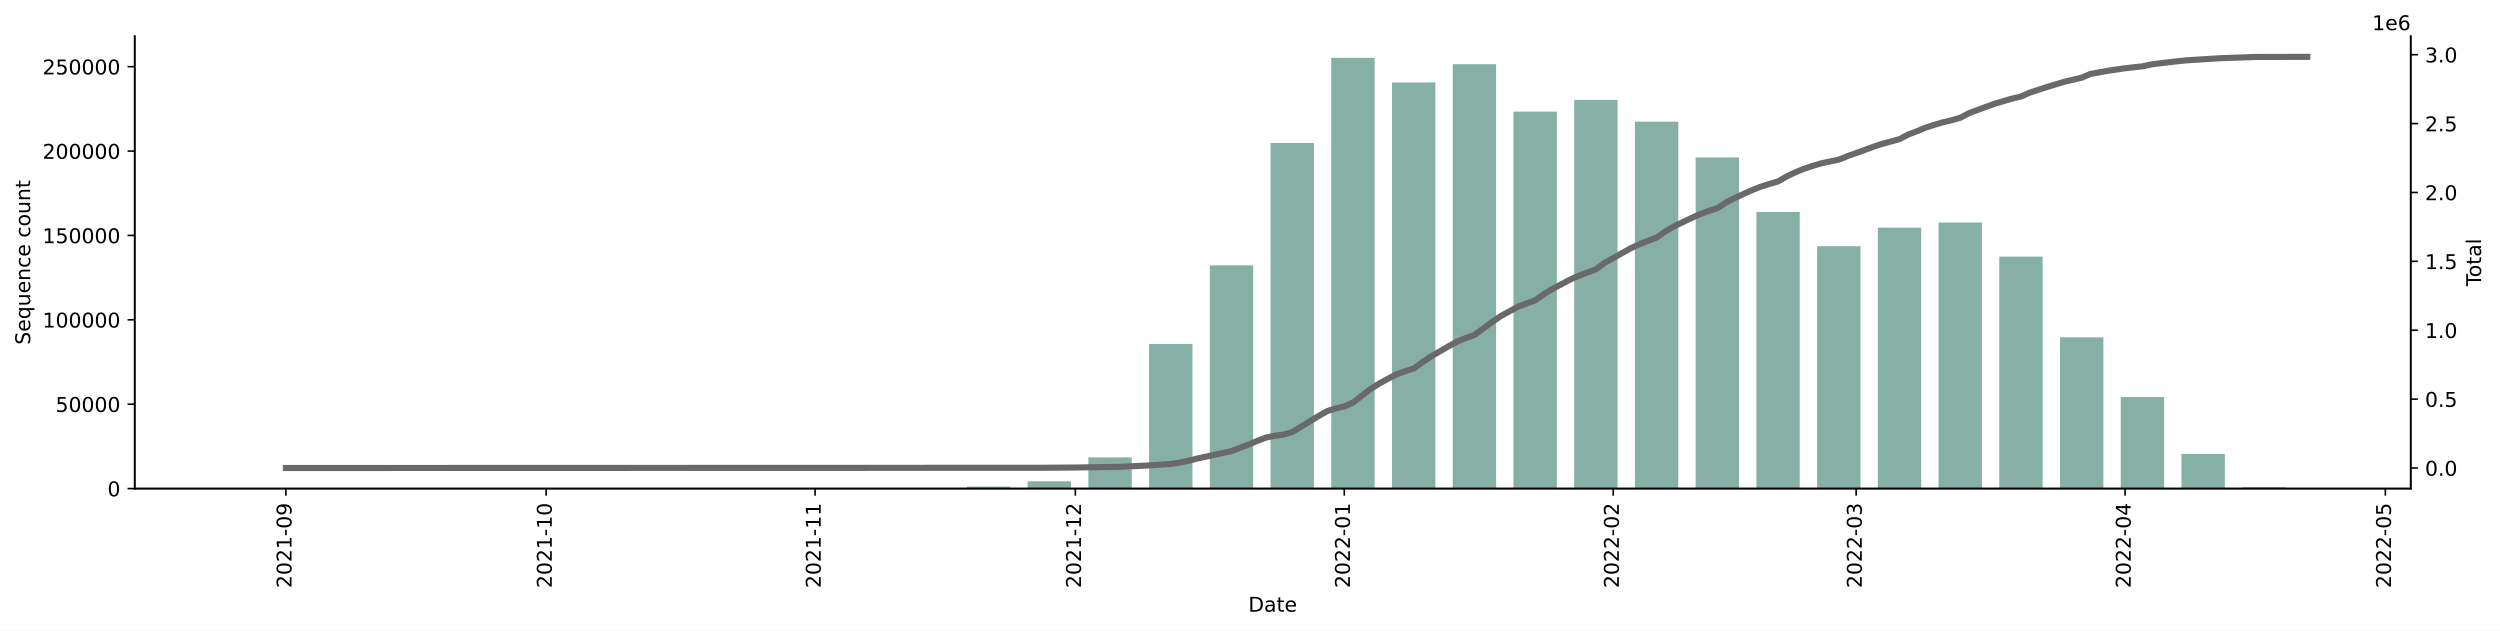
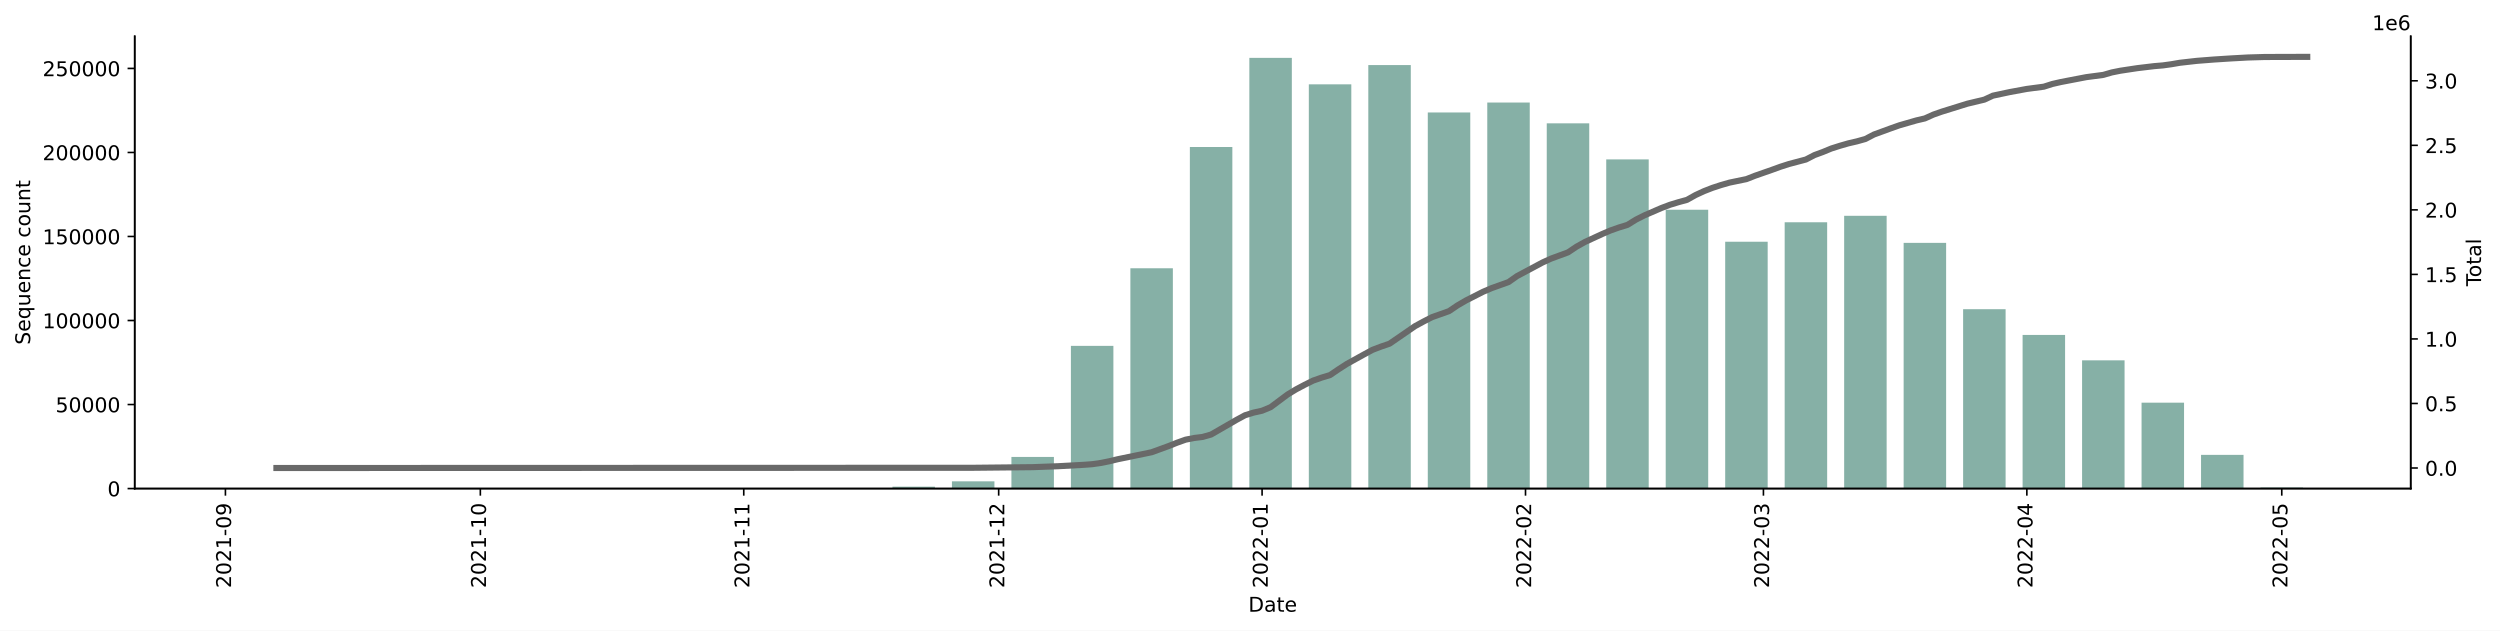
<svg xmlns="http://www.w3.org/2000/svg" xmlns:xlink="http://www.w3.org/1999/xlink" width="1225.834pt" height="309.219pt" viewBox="0 0 1225.834 309.219" version="1.1">
  <defs>
    <style type="text/css">*{stroke-linejoin: round; stroke-linecap: butt}</style>
  </defs>
  <g id="figure_1">
    <g id="patch_1">
      <path d="M 0 309.219  L 1225.834 309.219  L 1225.834 0  L 0 0  z " style="fill: #ffffff" />
    </g>
    <g id="axes_1">
      <g id="patch_2">
        <path d="M 66.053 239.558  L 1182.053 239.558  L 1182.053 17.798  L 66.053 17.798  z " style="fill: #ffffff" />
      </g>
      <g id="patch_3">
-         <path d="M 116.78 239.558  L 138.05 239.558  L 138.05 239.558  L 116.78 239.558  z " clip-path="url(#p8160b211a1)" style="fill: #86b0a6" />
+         <path d="M 116.78 239.558  L 137.613 239.558  L 137.613 239.556  L 116.78 239.556  z " clip-path="url(#p43a2478b7a)" style="fill: #86b0a6" />
      </g>
      <g id="patch_4">
-         <path d="M 146.557 239.558  L 167.827 239.558  L 167.827 239.556  L 146.557 239.556  z " clip-path="url(#p8160b211a1)" style="fill: #86b0a6" />
+         <path d="M 145.946 239.558  L 166.779 239.558  L 166.779 239.556  L 145.946 239.556  z " clip-path="url(#p43a2478b7a)" style="fill: #86b0a6" />
      </g>
      <g id="patch_5">
-         <path d="M 176.334 239.558  L 197.604 239.558  L 197.604 239.556  L 176.334 239.556  z " clip-path="url(#p8160b211a1)" style="fill: #86b0a6" />
+         <path d="M 175.112 239.558  L 195.944 239.558  L 195.944 239.558  L 175.112 239.558  z " clip-path="url(#p43a2478b7a)" style="fill: #86b0a6" />
      </g>
      <g id="patch_6">
-         <path d="M 206.111 239.558  L 227.381 239.558  L 227.381 239.558  L 206.111 239.558  z " clip-path="url(#p8160b211a1)" style="fill: #86b0a6" />
+         <path d="M 204.277 239.558  L 225.11 239.558  L 225.11 239.534  L 204.277 239.534  z " clip-path="url(#p43a2478b7a)" style="fill: #86b0a6" />
      </g>
      <g id="patch_7">
-         <path d="M 235.888 239.558  L 257.158 239.558  L 257.158 239.534  L 235.888 239.534  z " clip-path="url(#p8160b211a1)" style="fill: #86b0a6" />
+         <path d="M 233.443 239.558  L 254.275 239.558  L 254.275 239.552  L 233.443 239.552  z " clip-path="url(#p43a2478b7a)" style="fill: #86b0a6" />
      </g>
      <g id="patch_8">
-         <path d="M 265.665 239.558  L 286.935 239.558  L 286.935 239.553  L 265.665 239.553  z " clip-path="url(#p8160b211a1)" style="fill: #86b0a6" />
+         <path d="M 262.608 239.558  L 283.441 239.558  L 283.441 239.551  L 262.608 239.551  z " clip-path="url(#p43a2478b7a)" style="fill: #86b0a6" />
      </g>
      <g id="patch_9">
-         <path d="M 295.442 239.558  L 316.712 239.558  L 316.712 239.55  L 295.442 239.55  z " clip-path="url(#p8160b211a1)" style="fill: #86b0a6" />
+         <path d="M 291.774 239.558  L 312.606 239.558  L 312.606 239.553  L 291.774 239.553  z " clip-path="url(#p43a2478b7a)" style="fill: #86b0a6" />
      </g>
      <g id="patch_10">
-         <path d="M 325.22 239.558  L 346.489 239.558  L 346.489 239.553  L 325.22 239.553  z " clip-path="url(#p8160b211a1)" style="fill: #86b0a6" />
+         <path d="M 320.939 239.558  L 341.772 239.558  L 341.772 239.549  L 320.939 239.549  z " clip-path="url(#p43a2478b7a)" style="fill: #86b0a6" />
      </g>
      <g id="patch_11">
-         <path d="M 354.997 239.558  L 376.266 239.558  L 376.266 239.548  L 354.997 239.548  z " clip-path="url(#p8160b211a1)" style="fill: #86b0a6" />
+         <path d="M 350.105 239.558  L 370.938 239.558  L 370.938 239.55  L 350.105 239.55  z " clip-path="url(#p43a2478b7a)" style="fill: #86b0a6" />
      </g>
      <g id="patch_12">
-         <path d="M 384.774 239.558  L 406.043 239.558  L 406.043 239.55  L 384.774 239.55  z " clip-path="url(#p8160b211a1)" style="fill: #86b0a6" />
+         <path d="M 379.271 239.558  L 400.103 239.558  L 400.103 239.53  L 379.271 239.53  z " clip-path="url(#p43a2478b7a)" style="fill: #86b0a6" />
      </g>
      <g id="patch_13">
-         <path d="M 414.551 239.558  L 435.82 239.558  L 435.82 239.529  L 414.551 239.529  z " clip-path="url(#p8160b211a1)" style="fill: #86b0a6" />
+         <path d="M 408.436 239.558  L 429.269 239.558  L 429.269 239.336  L 408.436 239.336  z " clip-path="url(#p43a2478b7a)" style="fill: #86b0a6" />
      </g>
      <g id="patch_14">
-         <path d="M 444.328 239.558  L 465.597 239.558  L 465.597 239.33  L 444.328 239.33  z " clip-path="url(#p8160b211a1)" style="fill: #86b0a6" />
+         <path d="M 437.602 239.558  L 458.434 239.558  L 458.434 238.626  L 437.602 238.626  z " clip-path="url(#p43a2478b7a)" style="fill: #86b0a6" />
      </g>
      <g id="patch_15">
-         <path d="M 474.105 239.558  L 495.374 239.558  L 495.374 238.613  L 474.105 238.613  z " clip-path="url(#p8160b211a1)" style="fill: #86b0a6" />
+         <path d="M 466.767 239.558  L 487.6 239.558  L 487.6 236.016  L 466.767 236.016  z " clip-path="url(#p43a2478b7a)" style="fill: #86b0a6" />
      </g>
      <g id="patch_16">
-         <path d="M 503.882 239.558  L 525.151 239.558  L 525.151 235.971  L 503.882 235.971  z " clip-path="url(#p8160b211a1)" style="fill: #86b0a6" />
+         <path d="M 495.933 239.558  L 516.765 239.558  L 516.765 224.046  L 495.933 224.046  z " clip-path="url(#p43a2478b7a)" style="fill: #86b0a6" />
      </g>
      <g id="patch_17">
-         <path d="M 533.659 239.558  L 554.928 239.558  L 554.928 224.269  L 533.659 224.269  z " clip-path="url(#p8160b211a1)" style="fill: #86b0a6" />
+         <path d="M 525.098 239.558  L 545.931 239.558  L 545.931 169.579  L 525.098 169.579  z " clip-path="url(#p43a2478b7a)" style="fill: #86b0a6" />
      </g>
      <g id="patch_18">
-         <path d="M 563.436 239.558  L 584.705 239.558  L 584.705 168.637  L 563.436 168.637  z " clip-path="url(#p8160b211a1)" style="fill: #86b0a6" />
+         <path d="M 554.264 239.558  L 575.097 239.558  L 575.097 131.545  L 554.264 131.545  z " clip-path="url(#p43a2478b7a)" style="fill: #86b0a6" />
      </g>
      <g id="patch_19">
-         <path d="M 593.213 239.558  L 614.482 239.558  L 614.482 130.113  L 593.213 130.113  z " clip-path="url(#p8160b211a1)" style="fill: #86b0a6" />
+         <path d="M 583.43 239.558  L 604.262 239.558  L 604.262 72.084  L 583.43 72.084  z " clip-path="url(#p43a2478b7a)" style="fill: #86b0a6" />
      </g>
      <g id="patch_20">
-         <path d="M 622.99 239.558  L 644.259 239.558  L 644.259 70.117  L 622.99 70.117  z " clip-path="url(#p8160b211a1)" style="fill: #86b0a6" />
+         <path d="M 612.595 239.558  L 633.428 239.558  L 633.428 28.358  L 612.595 28.358  z " clip-path="url(#p43a2478b7a)" style="fill: #86b0a6" />
      </g>
      <g id="patch_21">
-         <path d="M 652.767 239.558  L 674.036 239.558  L 674.036 28.358  L 652.767 28.358  z " clip-path="url(#p8160b211a1)" style="fill: #86b0a6" />
+         <path d="M 641.761 239.558  L 662.593 239.558  L 662.593 41.366  L 641.761 41.366  z " clip-path="url(#p43a2478b7a)" style="fill: #86b0a6" />
      </g>
      <g id="patch_22">
-         <path d="M 682.544 239.558  L 703.813 239.558  L 703.813 40.422  L 682.544 40.422  z " clip-path="url(#p8160b211a1)" style="fill: #86b0a6" />
+         <path d="M 670.926 239.558  L 691.759 239.558  L 691.759 31.898  L 670.926 31.898  z " clip-path="url(#p43a2478b7a)" style="fill: #86b0a6" />
      </g>
      <g id="patch_23">
-         <path d="M 712.321 239.558  L 733.59 239.558  L 733.59 31.48  L 712.321 31.48  z " clip-path="url(#p8160b211a1)" style="fill: #86b0a6" />
+         <path d="M 700.092 239.558  L 720.925 239.558  L 720.925 55.15  L 700.092 55.15  z " clip-path="url(#p43a2478b7a)" style="fill: #86b0a6" />
      </g>
      <g id="patch_24">
-         <path d="M 742.098 239.558  L 763.367 239.558  L 763.367 54.723  L 742.098 54.723  z " clip-path="url(#p8160b211a1)" style="fill: #86b0a6" />
+         <path d="M 729.258 239.558  L 750.09 239.558  L 750.09 50.268  L 729.258 50.268  z " clip-path="url(#p43a2478b7a)" style="fill: #86b0a6" />
      </g>
      <g id="patch_25">
-         <path d="M 771.875 239.558  L 793.144 239.558  L 793.144 48.968  L 771.875 48.968  z " clip-path="url(#p8160b211a1)" style="fill: #86b0a6" />
+         <path d="M 758.423 239.558  L 779.256 239.558  L 779.256 60.49  L 758.423 60.49  z " clip-path="url(#p43a2478b7a)" style="fill: #86b0a6" />
      </g>
      <g id="patch_26">
-         <path d="M 801.652 239.558  L 822.921 239.558  L 822.921 59.654  L 801.652 59.654  z " clip-path="url(#p8160b211a1)" style="fill: #86b0a6" />
+         <path d="M 787.589 239.558  L 808.421 239.558  L 808.421 78.166  L 787.589 78.166  z " clip-path="url(#p43a2478b7a)" style="fill: #86b0a6" />
      </g>
      <g id="patch_27">
-         <path d="M 831.429 239.558  L 852.698 239.558  L 852.698 77.19  L 831.429 77.19  z " clip-path="url(#p8160b211a1)" style="fill: #86b0a6" />
+         <path d="M 816.754 239.558  L 837.587 239.558  L 837.587 102.855  L 816.754 102.855  z " clip-path="url(#p43a2478b7a)" style="fill: #86b0a6" />
      </g>
      <g id="patch_28">
-         <path d="M 861.206 239.558  L 882.475 239.558  L 882.475 103.904  L 861.206 103.904  z " clip-path="url(#p8160b211a1)" style="fill: #86b0a6" />
+         <path d="M 845.92 239.558  L 866.752 239.558  L 866.752 118.524  L 845.92 118.524  z " clip-path="url(#p43a2478b7a)" style="fill: #86b0a6" />
      </g>
      <g id="patch_29">
-         <path d="M 890.983 239.558  L 912.252 239.558  L 912.252 120.726  L 890.983 120.726  z " clip-path="url(#p8160b211a1)" style="fill: #86b0a6" />
+         <path d="M 875.085 239.558  L 895.918 239.558  L 895.918 108.996  L 875.085 108.996  z " clip-path="url(#p43a2478b7a)" style="fill: #86b0a6" />
      </g>
      <g id="patch_30">
-         <path d="M 920.76 239.558  L 942.029 239.558  L 942.029 111.617  L 920.76 111.617  z " clip-path="url(#p8160b211a1)" style="fill: #86b0a6" />
+         <path d="M 904.251 239.558  L 925.084 239.558  L 925.084 105.799  L 904.251 105.799  z " clip-path="url(#p43a2478b7a)" style="fill: #86b0a6" />
      </g>
      <g id="patch_31">
-         <path d="M 950.537 239.558  L 971.806 239.558  L 971.806 109.114  L 950.537 109.114  z " clip-path="url(#p8160b211a1)" style="fill: #86b0a6" />
+         <path d="M 933.417 239.558  L 954.249 239.558  L 954.249 119.074  L 933.417 119.074  z " clip-path="url(#p43a2478b7a)" style="fill: #86b0a6" />
      </g>
      <g id="patch_32">
-         <path d="M 980.314 239.558  L 1001.583 239.558  L 1001.583 125.813  L 980.314 125.813  z " clip-path="url(#p8160b211a1)" style="fill: #86b0a6" />
+         <path d="M 962.582 239.558  L 983.415 239.558  L 983.415 151.623  L 962.582 151.623  z " clip-path="url(#p43a2478b7a)" style="fill: #86b0a6" />
      </g>
      <g id="patch_33">
-         <path d="M 1010.091 239.558  L 1031.36 239.558  L 1031.36 165.393  L 1010.091 165.393  z " clip-path="url(#p8160b211a1)" style="fill: #86b0a6" />
+         <path d="M 991.748 239.558  L 1012.58 239.558  L 1012.58 164.227  L 991.748 164.227  z " clip-path="url(#p43a2478b7a)" style="fill: #86b0a6" />
      </g>
      <g id="patch_34">
-         <path d="M 1039.868 239.558  L 1061.137 239.558  L 1061.137 194.703  L 1039.868 194.703  z " clip-path="url(#p8160b211a1)" style="fill: #86b0a6" />
+         <path d="M 1020.913 239.558  L 1041.746 239.558  L 1041.746 176.675  L 1020.913 176.675  z " clip-path="url(#p43a2478b7a)" style="fill: #86b0a6" />
      </g>
      <g id="patch_35">
-         <path d="M 1069.645 239.558  L 1090.914 239.558  L 1090.914 222.57  L 1069.645 222.57  z " clip-path="url(#p8160b211a1)" style="fill: #86b0a6" />
+         <path d="M 1050.079 239.558  L 1070.911 239.558  L 1070.911 197.455  L 1050.079 197.455  z " clip-path="url(#p43a2478b7a)" style="fill: #86b0a6" />
      </g>
      <g id="patch_36">
-         <path d="M 1099.422 239.558  L 1120.691 239.558  L 1120.691 238.914  L 1099.422 238.914  z " clip-path="url(#p8160b211a1)" style="fill: #86b0a6" />
+         <path d="M 1079.244 239.558  L 1100.077 239.558  L 1100.077 223.028  L 1079.244 223.028  z " clip-path="url(#p43a2478b7a)" style="fill: #86b0a6" />
+       </g>
+       <g id="patch_37">
+         <path d="M 1108.41 239.558  L 1129.243 239.558  L 1129.243 239.041  L 1108.41 239.041  z " clip-path="url(#p43a2478b7a)" style="fill: #86b0a6" />
      </g>
      <g id="matplotlib.axis_1">
        <g id="xtick_1">
          <g id="line2d_1">
            <defs>
-               <path id="mbcf423fd36" d="M 0 0  L 0 3.5  " style="stroke: #000000; stroke-width: 0.8" />
+               <path id="mc43168a0c1" d="M 0 0  L 0 3.5  " style="stroke: #000000; stroke-width: 0.8" />
            </defs>
            <g>
-               <use xlink:href="#mbcf423fd36" x="140.177" y="239.558" style="stroke: #000000; stroke-width: 0.8" />
+               <use xlink:href="#mc43168a0c1" x="110.531" y="239.558" style="stroke: #000000; stroke-width: 0.8" />
            </g>
          </g>
          <g id="text_1">
-             <g transform="translate(142.936 288.3413)rotate(-90)scale(0.1 -0.1)">
+             <g transform="translate(113.29 288.3413)rotate(-90)scale(0.1 -0.1)">
              <defs>
                <path id="DejaVuSans-32" d="M 1228 531  L 3431 531  L 3431 0  L 469 0  L 469 531  Q 828 903 1448 1529  Q 2069 2156 2228 2338  Q 2531 2678 2651 2914  Q 2772 3150 2772 3378  Q 2772 3750 2511 3984  Q 2250 4219 1831 4219  Q 1534 4219 1204 4116  Q 875 4013 500 3803  L 500 4441  Q 881 4594 1212 4672  Q 1544 4750 1819 4750  Q 2544 4750 2975 4387  Q 3406 4025 3406 3419  Q 3406 3131 3298 2873  Q 3191 2616 2906 2266  Q 2828 2175 2409 1742  Q 1991 1309 1228 531  z " transform="scale(0.015625)" />
                <path id="DejaVuSans-30" d="M 2034 4250  Q 1547 4250 1301 3770  Q 1056 3291 1056 2328  Q 1056 1369 1301 889  Q 1547 409 2034 409  Q 2525 409 2770 889  Q 3016 1369 3016 2328  Q 3016 3291 2770 3770  Q 2525 4250 2034 4250  z M 2034 4750  Q 2819 4750 3233 4129  Q 3647 3509 3647 2328  Q 3647 1150 3233 529  Q 2819 -91 2034 -91  Q 1250 -91 836 529  Q 422 1150 422 2328  Q 422 3509 836 4129  Q 1250 4750 2034 4750  z " transform="scale(0.015625)" />
                <path id="DejaVuSans-31" d="M 794 531  L 1825 531  L 1825 4091  L 703 3866  L 703 4441  L 1819 4666  L 2450 4666  L 2450 531  L 3481 531  L 3481 0  L 794 0  L 794 531  z " transform="scale(0.015625)" />
                <path id="DejaVuSans-2d" d="M 313 2009  L 1997 2009  L 1997 1497  L 313 1497  L 313 2009  z " transform="scale(0.015625)" />
                <path id="DejaVuSans-39" d="M 703 97  L 703 672  Q 941 559 1184 500  Q 1428 441 1663 441  Q 2288 441 2617 861  Q 2947 1281 2994 2138  Q 2813 1869 2534 1725  Q 2256 1581 1919 1581  Q 1219 1581 811 2004  Q 403 2428 403 3163  Q 403 3881 828 4315  Q 1253 4750 1959 4750  Q 2769 4750 3195 4129  Q 3622 3509 3622 2328  Q 3622 1225 3098 567  Q 2575 -91 1691 -91  Q 1453 -91 1209 -44  Q 966 3 703 97  z M 1959 2075  Q 2384 2075 2632 2365  Q 2881 2656 2881 3163  Q 2881 3666 2632 3958  Q 2384 4250 1959 4250  Q 1534 4250 1286 3958  Q 1038 3666 1038 3163  Q 1038 2656 1286 2365  Q 1534 2075 1959 2075  z " transform="scale(0.015625)" />
              </defs>
              <use xlink:href="#DejaVuSans-32" />
              <use xlink:href="#DejaVuSans-30" x="63.623" />
              <use xlink:href="#DejaVuSans-32" x="127.246" />
              <use xlink:href="#DejaVuSans-31" x="190.869" />
              <use xlink:href="#DejaVuSans-2d" x="254.492" />
              <use xlink:href="#DejaVuSans-30" x="290.576" />
              <use xlink:href="#DejaVuSans-39" x="354.199" />
            </g>
          </g>
        </g>
        <g id="xtick_2">
          <g id="line2d_2">
            <g>
-               <use xlink:href="#mbcf423fd36" x="267.792" y="239.558" style="stroke: #000000; stroke-width: 0.8" />
+               <use xlink:href="#mc43168a0c1" x="235.526" y="239.558" style="stroke: #000000; stroke-width: 0.8" />
            </g>
          </g>
          <g id="text_2">
-             <g transform="translate(270.5518 288.3413)rotate(-90)scale(0.1 -0.1)">
+             <g transform="translate(238.2853 288.3413)rotate(-90)scale(0.1 -0.1)">
              <use xlink:href="#DejaVuSans-32" />
              <use xlink:href="#DejaVuSans-30" x="63.623" />
              <use xlink:href="#DejaVuSans-32" x="127.246" />
              <use xlink:href="#DejaVuSans-31" x="190.869" />
              <use xlink:href="#DejaVuSans-2d" x="254.492" />
              <use xlink:href="#DejaVuSans-31" x="290.576" />
              <use xlink:href="#DejaVuSans-30" x="354.199" />
            </g>
          </g>
        </g>
        <g id="xtick_3">
          <g id="line2d_3">
            <g>
-               <use xlink:href="#mbcf423fd36" x="399.662" y="239.558" style="stroke: #000000; stroke-width: 0.8" />
+               <use xlink:href="#mc43168a0c1" x="364.688" y="239.558" style="stroke: #000000; stroke-width: 0.8" />
            </g>
          </g>
          <g id="text_3">
-             <g transform="translate(402.4214 288.3413)rotate(-90)scale(0.1 -0.1)">
+             <g transform="translate(367.4472 288.3413)rotate(-90)scale(0.1 -0.1)">
              <use xlink:href="#DejaVuSans-32" />
              <use xlink:href="#DejaVuSans-30" x="63.623" />
              <use xlink:href="#DejaVuSans-32" x="127.246" />
              <use xlink:href="#DejaVuSans-31" x="190.869" />
              <use xlink:href="#DejaVuSans-2d" x="254.492" />
              <use xlink:href="#DejaVuSans-31" x="290.576" />
              <use xlink:href="#DejaVuSans-31" x="354.199" />
            </g>
          </g>
        </g>
        <g id="xtick_4">
          <g id="line2d_4">
            <g>
-               <use xlink:href="#mbcf423fd36" x="527.278" y="239.558" style="stroke: #000000; stroke-width: 0.8" />
+               <use xlink:href="#mc43168a0c1" x="489.683" y="239.558" style="stroke: #000000; stroke-width: 0.8" />
            </g>
          </g>
          <g id="text_4">
-             <g transform="translate(530.0372 288.3413)rotate(-90)scale(0.1 -0.1)">
+             <g transform="translate(492.4425 288.3413)rotate(-90)scale(0.1 -0.1)">
              <use xlink:href="#DejaVuSans-32" />
              <use xlink:href="#DejaVuSans-30" x="63.623" />
              <use xlink:href="#DejaVuSans-32" x="127.246" />
              <use xlink:href="#DejaVuSans-31" x="190.869" />
              <use xlink:href="#DejaVuSans-2d" x="254.492" />
              <use xlink:href="#DejaVuSans-31" x="290.576" />
              <use xlink:href="#DejaVuSans-32" x="354.199" />
            </g>
          </g>
        </g>
        <g id="xtick_5">
          <g id="line2d_5">
            <g>
-               <use xlink:href="#mbcf423fd36" x="659.147" y="239.558" style="stroke: #000000; stroke-width: 0.8" />
+               <use xlink:href="#mc43168a0c1" x="618.845" y="239.558" style="stroke: #000000; stroke-width: 0.8" />
            </g>
          </g>
          <g id="text_5">
-             <g transform="translate(661.9068 288.3413)rotate(-90)scale(0.1 -0.1)">
+             <g transform="translate(621.6044 288.3413)rotate(-90)scale(0.1 -0.1)">
              <use xlink:href="#DejaVuSans-32" />
              <use xlink:href="#DejaVuSans-30" x="63.623" />
              <use xlink:href="#DejaVuSans-32" x="127.246" />
              <use xlink:href="#DejaVuSans-32" x="190.869" />
              <use xlink:href="#DejaVuSans-2d" x="254.492" />
              <use xlink:href="#DejaVuSans-30" x="290.576" />
              <use xlink:href="#DejaVuSans-31" x="354.199" />
            </g>
          </g>
        </g>
        <g id="xtick_6">
          <g id="line2d_6">
            <g>
-               <use xlink:href="#mbcf423fd36" x="791.017" y="239.558" style="stroke: #000000; stroke-width: 0.8" />
+               <use xlink:href="#mc43168a0c1" x="748.007" y="239.558" style="stroke: #000000; stroke-width: 0.8" />
            </g>
          </g>
          <g id="text_6">
-             <g transform="translate(793.7765 288.3413)rotate(-90)scale(0.1 -0.1)">
+             <g transform="translate(750.7662 288.3413)rotate(-90)scale(0.1 -0.1)">
              <use xlink:href="#DejaVuSans-32" />
              <use xlink:href="#DejaVuSans-30" x="63.623" />
              <use xlink:href="#DejaVuSans-32" x="127.246" />
              <use xlink:href="#DejaVuSans-32" x="190.869" />
              <use xlink:href="#DejaVuSans-2d" x="254.492" />
              <use xlink:href="#DejaVuSans-30" x="290.576" />
              <use xlink:href="#DejaVuSans-32" x="354.199" />
            </g>
          </g>
        </g>
        <g id="xtick_7">
          <g id="line2d_7">
            <g>
-               <use xlink:href="#mbcf423fd36" x="910.125" y="239.558" style="stroke: #000000; stroke-width: 0.8" />
+               <use xlink:href="#mc43168a0c1" x="864.669" y="239.558" style="stroke: #000000; stroke-width: 0.8" />
            </g>
          </g>
          <g id="text_7">
-             <g transform="translate(912.8845 288.3413)rotate(-90)scale(0.1 -0.1)">
+             <g transform="translate(867.4285 288.3413)rotate(-90)scale(0.1 -0.1)">
              <defs>
                <path id="DejaVuSans-33" d="M 2597 2516  Q 3050 2419 3304 2112  Q 3559 1806 3559 1356  Q 3559 666 3084 287  Q 2609 -91 1734 -91  Q 1441 -91 1130 -33  Q 819 25 488 141  L 488 750  Q 750 597 1062 519  Q 1375 441 1716 441  Q 2309 441 2620 675  Q 2931 909 2931 1356  Q 2931 1769 2642 2001  Q 2353 2234 1838 2234  L 1294 2234  L 1294 2753  L 1863 2753  Q 2328 2753 2575 2939  Q 2822 3125 2822 3475  Q 2822 3834 2567 4026  Q 2313 4219 1838 4219  Q 1578 4219 1281 4162  Q 984 4106 628 3988  L 628 4550  Q 988 4650 1302 4700  Q 1616 4750 1894 4750  Q 2613 4750 3031 4423  Q 3450 4097 3450 3541  Q 3450 3153 3228 2886  Q 3006 2619 2597 2516  z " transform="scale(0.015625)" />
              </defs>
              <use xlink:href="#DejaVuSans-32" />
              <use xlink:href="#DejaVuSans-30" x="63.623" />
              <use xlink:href="#DejaVuSans-32" x="127.246" />
              <use xlink:href="#DejaVuSans-32" x="190.869" />
              <use xlink:href="#DejaVuSans-2d" x="254.492" />
              <use xlink:href="#DejaVuSans-30" x="290.576" />
              <use xlink:href="#DejaVuSans-33" x="354.199" />
            </g>
          </g>
        </g>
        <g id="xtick_8">
          <g id="line2d_8">
            <g>
-               <use xlink:href="#mbcf423fd36" x="1041.995" y="239.558" style="stroke: #000000; stroke-width: 0.8" />
+               <use xlink:href="#mc43168a0c1" x="993.831" y="239.558" style="stroke: #000000; stroke-width: 0.8" />
            </g>
          </g>
          <g id="text_8">
-             <g transform="translate(1044.754 288.3413)rotate(-90)scale(0.1 -0.1)">
+             <g transform="translate(996.5904 288.3413)rotate(-90)scale(0.1 -0.1)">
              <defs>
                <path id="DejaVuSans-34" d="M 2419 4116  L 825 1625  L 2419 1625  L 2419 4116  z M 2253 4666  L 3047 4666  L 3047 1625  L 3713 1625  L 3713 1100  L 3047 1100  L 3047 0  L 2419 0  L 2419 1100  L 313 1100  L 313 1709  L 2253 4666  z " transform="scale(0.015625)" />
              </defs>
              <use xlink:href="#DejaVuSans-32" />
              <use xlink:href="#DejaVuSans-30" x="63.623" />
              <use xlink:href="#DejaVuSans-32" x="127.246" />
              <use xlink:href="#DejaVuSans-32" x="190.869" />
              <use xlink:href="#DejaVuSans-2d" x="254.492" />
              <use xlink:href="#DejaVuSans-30" x="290.576" />
              <use xlink:href="#DejaVuSans-34" x="354.199" />
            </g>
          </g>
        </g>
        <g id="xtick_9">
          <g id="line2d_9">
            <g>
-               <use xlink:href="#mbcf423fd36" x="1169.611" y="239.558" style="stroke: #000000; stroke-width: 0.8" />
+               <use xlink:href="#mc43168a0c1" x="1118.826" y="239.558" style="stroke: #000000; stroke-width: 0.8" />
            </g>
          </g>
          <g id="text_9">
-             <g transform="translate(1172.37 288.3413)rotate(-90)scale(0.1 -0.1)">
+             <g transform="translate(1121.586 288.3413)rotate(-90)scale(0.1 -0.1)">
              <defs>
                <path id="DejaVuSans-35" d="M 691 4666  L 3169 4666  L 3169 4134  L 1269 4134  L 1269 2991  Q 1406 3038 1543 3061  Q 1681 3084 1819 3084  Q 2600 3084 3056 2656  Q 3513 2228 3513 1497  Q 3513 744 3044 326  Q 2575 -91 1722 -91  Q 1428 -91 1123 -41  Q 819 9 494 109  L 494 744  Q 775 591 1075 516  Q 1375 441 1709 441  Q 2250 441 2565 725  Q 2881 1009 2881 1497  Q 2881 1984 2565 2268  Q 2250 2553 1709 2553  Q 1456 2553 1204 2497  Q 953 2441 691 2322  L 691 4666  z " transform="scale(0.015625)" />
              </defs>
              <use xlink:href="#DejaVuSans-32" />
              <use xlink:href="#DejaVuSans-30" x="63.623" />
              <use xlink:href="#DejaVuSans-32" x="127.246" />
              <use xlink:href="#DejaVuSans-32" x="190.869" />
              <use xlink:href="#DejaVuSans-2d" x="254.492" />
              <use xlink:href="#DejaVuSans-30" x="290.576" />
              <use xlink:href="#DejaVuSans-35" x="354.199" />
            </g>
          </g>
        </g>
        <g id="text_10">
          <g transform="translate(612.1023 299.9397)scale(0.1 -0.1)">
            <defs>
              <path id="DejaVuSans-44" d="M 1259 4147  L 1259 519  L 2022 519  Q 2988 519 3436 956  Q 3884 1394 3884 2338  Q 3884 3275 3436 3711  Q 2988 4147 2022 4147  L 1259 4147  z M 628 4666  L 1925 4666  Q 3281 4666 3915 4102  Q 4550 3538 4550 2338  Q 4550 1131 3912 565  Q 3275 0 1925 0  L 628 0  L 628 4666  z " transform="scale(0.015625)" />
              <path id="DejaVuSans-61" d="M 2194 1759  Q 1497 1759 1228 1600  Q 959 1441 959 1056  Q 959 750 1161 570  Q 1363 391 1709 391  Q 2188 391 2477 730  Q 2766 1069 2766 1631  L 2766 1759  L 2194 1759  z M 3341 1997  L 3341 0  L 2766 0  L 2766 531  Q 2569 213 2275 61  Q 1981 -91 1556 -91  Q 1019 -91 701 211  Q 384 513 384 1019  Q 384 1609 779 1909  Q 1175 2209 1959 2209  L 2766 2209  L 2766 2266  Q 2766 2663 2505 2880  Q 2244 3097 1772 3097  Q 1472 3097 1187 3025  Q 903 2953 641 2809  L 641 3341  Q 956 3463 1253 3523  Q 1550 3584 1831 3584  Q 2591 3584 2966 3190  Q 3341 2797 3341 1997  z " transform="scale(0.015625)" />
              <path id="DejaVuSans-74" d="M 1172 4494  L 1172 3500  L 2356 3500  L 2356 3053  L 1172 3053  L 1172 1153  Q 1172 725 1289 603  Q 1406 481 1766 481  L 2356 481  L 2356 0  L 1766 0  Q 1100 0 847 248  Q 594 497 594 1153  L 594 3053  L 172 3053  L 172 3500  L 594 3500  L 594 4494  L 1172 4494  z " transform="scale(0.015625)" />
              <path id="DejaVuSans-65" d="M 3597 1894  L 3597 1613  L 953 1613  Q 991 1019 1311 708  Q 1631 397 2203 397  Q 2534 397 2845 478  Q 3156 559 3463 722  L 3463 178  Q 3153 47 2828 -22  Q 2503 -91 2169 -91  Q 1331 -91 842 396  Q 353 884 353 1716  Q 353 2575 817 3079  Q 1281 3584 2069 3584  Q 2775 3584 3186 3129  Q 3597 2675 3597 1894  z M 3022 2063  Q 3016 2534 2758 2815  Q 2500 3097 2075 3097  Q 1594 3097 1305 2825  Q 1016 2553 972 2059  L 3022 2063  z " transform="scale(0.015625)" />
            </defs>
            <use xlink:href="#DejaVuSans-44" />
            <use xlink:href="#DejaVuSans-61" x="77.002" />
            <use xlink:href="#DejaVuSans-74" x="138.281" />
            <use xlink:href="#DejaVuSans-65" x="177.49" />
          </g>
        </g>
      </g>
      <g id="matplotlib.axis_2">
        <g id="ytick_1">
          <g id="line2d_10">
            <defs>
-               <path id="m279558bc17" d="M 0 0  L -3.5 0  " style="stroke: #000000; stroke-width: 0.8" />
+               <path id="m839e3826e8" d="M 0 0  L -3.5 0  " style="stroke: #000000; stroke-width: 0.8" />
            </defs>
            <g>
-               <use xlink:href="#m279558bc17" x="66.053" y="239.558" style="stroke: #000000; stroke-width: 0.8" />
+               <use xlink:href="#m839e3826e8" x="66.053" y="239.558" style="stroke: #000000; stroke-width: 0.8" />
            </g>
          </g>
          <g id="text_11">
            <g transform="translate(52.69062 243.3577)scale(0.1 -0.1)">
              <use xlink:href="#DejaVuSans-30" />
            </g>
          </g>
        </g>
        <g id="ytick_2">
          <g id="line2d_11">
            <g>
-               <use xlink:href="#m279558bc17" x="66.053" y="198.185" style="stroke: #000000; stroke-width: 0.8" />
+               <use xlink:href="#m839e3826e8" x="66.053" y="198.357" style="stroke: #000000; stroke-width: 0.8" />
            </g>
          </g>
          <g id="text_12">
-             <g transform="translate(27.24063 201.9847)scale(0.1 -0.1)">
+             <g transform="translate(27.24063 202.1564)scale(0.1 -0.1)">
              <use xlink:href="#DejaVuSans-35" />
              <use xlink:href="#DejaVuSans-30" x="63.623" />
              <use xlink:href="#DejaVuSans-30" x="127.246" />
              <use xlink:href="#DejaVuSans-30" x="190.869" />
              <use xlink:href="#DejaVuSans-30" x="254.492" />
            </g>
          </g>
        </g>
        <g id="ytick_3">
          <g id="line2d_12">
            <g>
-               <use xlink:href="#m279558bc17" x="66.053" y="156.812" style="stroke: #000000; stroke-width: 0.8" />
+               <use xlink:href="#m839e3826e8" x="66.053" y="157.156" style="stroke: #000000; stroke-width: 0.8" />
            </g>
          </g>
          <g id="text_13">
-             <g transform="translate(20.87813 160.6117)scale(0.1 -0.1)">
+             <g transform="translate(20.87813 160.9552)scale(0.1 -0.1)">
              <use xlink:href="#DejaVuSans-31" />
              <use xlink:href="#DejaVuSans-30" x="63.623" />
              <use xlink:href="#DejaVuSans-30" x="127.246" />
              <use xlink:href="#DejaVuSans-30" x="190.869" />
              <use xlink:href="#DejaVuSans-30" x="254.492" />
              <use xlink:href="#DejaVuSans-30" x="318.115" />
            </g>
          </g>
        </g>
        <g id="ytick_4">
          <g id="line2d_13">
            <g>
-               <use xlink:href="#m279558bc17" x="66.053" y="115.439" style="stroke: #000000; stroke-width: 0.8" />
+               <use xlink:href="#m839e3826e8" x="66.053" y="115.955" style="stroke: #000000; stroke-width: 0.8" />
            </g>
          </g>
          <g id="text_14">
-             <g transform="translate(20.87813 119.2387)scale(0.1 -0.1)">
+             <g transform="translate(20.87813 119.754)scale(0.1 -0.1)">
              <use xlink:href="#DejaVuSans-31" />
              <use xlink:href="#DejaVuSans-35" x="63.623" />
              <use xlink:href="#DejaVuSans-30" x="127.246" />
              <use xlink:href="#DejaVuSans-30" x="190.869" />
              <use xlink:href="#DejaVuSans-30" x="254.492" />
              <use xlink:href="#DejaVuSans-30" x="318.115" />
            </g>
          </g>
        </g>
        <g id="ytick_5">
          <g id="line2d_14">
            <g>
-               <use xlink:href="#m279558bc17" x="66.053" y="74.066" style="stroke: #000000; stroke-width: 0.8" />
+               <use xlink:href="#m839e3826e8" x="66.053" y="74.754" style="stroke: #000000; stroke-width: 0.8" />
            </g>
          </g>
          <g id="text_15">
-             <g transform="translate(20.87813 77.86571)scale(0.1 -0.1)">
+             <g transform="translate(20.87813 78.55272)scale(0.1 -0.1)">
              <use xlink:href="#DejaVuSans-32" />
              <use xlink:href="#DejaVuSans-30" x="63.623" />
              <use xlink:href="#DejaVuSans-30" x="127.246" />
              <use xlink:href="#DejaVuSans-30" x="190.869" />
              <use xlink:href="#DejaVuSans-30" x="254.492" />
              <use xlink:href="#DejaVuSans-30" x="318.115" />
            </g>
          </g>
        </g>
        <g id="ytick_6">
          <g id="line2d_15">
            <g>
-               <use xlink:href="#m279558bc17" x="66.053" y="32.693" style="stroke: #000000; stroke-width: 0.8" />
+               <use xlink:href="#m839e3826e8" x="66.053" y="33.552" style="stroke: #000000; stroke-width: 0.8" />
            </g>
          </g>
          <g id="text_16">
-             <g transform="translate(20.87813 36.49272)scale(0.1 -0.1)">
+             <g transform="translate(20.87813 37.35148)scale(0.1 -0.1)">
              <use xlink:href="#DejaVuSans-32" />
              <use xlink:href="#DejaVuSans-35" x="63.623" />
              <use xlink:href="#DejaVuSans-30" x="127.246" />
              <use xlink:href="#DejaVuSans-30" x="190.869" />
              <use xlink:href="#DejaVuSans-30" x="254.492" />
              <use xlink:href="#DejaVuSans-30" x="318.115" />
            </g>
          </g>
        </g>
        <g id="text_17">
          <g transform="translate(14.79844 169.0386)rotate(-90)scale(0.1 -0.1)">
            <defs>
              <path id="DejaVuSans-53" d="M 3425 4513  L 3425 3897  Q 3066 4069 2747 4153  Q 2428 4238 2131 4238  Q 1616 4238 1336 4038  Q 1056 3838 1056 3469  Q 1056 3159 1242 3001  Q 1428 2844 1947 2747  L 2328 2669  Q 3034 2534 3370 2195  Q 3706 1856 3706 1288  Q 3706 609 3251 259  Q 2797 -91 1919 -91  Q 1588 -91 1214 -16  Q 841 59 441 206  L 441 856  Q 825 641 1194 531  Q 1563 422 1919 422  Q 2459 422 2753 634  Q 3047 847 3047 1241  Q 3047 1584 2836 1778  Q 2625 1972 2144 2069  L 1759 2144  Q 1053 2284 737 2584  Q 422 2884 422 3419  Q 422 4038 858 4394  Q 1294 4750 2059 4750  Q 2388 4750 2728 4690  Q 3069 4631 3425 4513  z " transform="scale(0.015625)" />
              <path id="DejaVuSans-71" d="M 947 1747  Q 947 1113 1208 752  Q 1469 391 1925 391  Q 2381 391 2643 752  Q 2906 1113 2906 1747  Q 2906 2381 2643 2742  Q 2381 3103 1925 3103  Q 1469 3103 1208 2742  Q 947 2381 947 1747  z M 2906 525  Q 2725 213 2448 61  Q 2172 -91 1784 -91  Q 1150 -91 751 415  Q 353 922 353 1747  Q 353 2572 751 3078  Q 1150 3584 1784 3584  Q 2172 3584 2448 3432  Q 2725 3281 2906 2969  L 2906 3500  L 3481 3500  L 3481 -1331  L 2906 -1331  L 2906 525  z " transform="scale(0.015625)" />
              <path id="DejaVuSans-75" d="M 544 1381  L 544 3500  L 1119 3500  L 1119 1403  Q 1119 906 1312 657  Q 1506 409 1894 409  Q 2359 409 2629 706  Q 2900 1003 2900 1516  L 2900 3500  L 3475 3500  L 3475 0  L 2900 0  L 2900 538  Q 2691 219 2414 64  Q 2138 -91 1772 -91  Q 1169 -91 856 284  Q 544 659 544 1381  z M 1991 3584  L 1991 3584  z " transform="scale(0.015625)" />
              <path id="DejaVuSans-6e" d="M 3513 2113  L 3513 0  L 2938 0  L 2938 2094  Q 2938 2591 2744 2837  Q 2550 3084 2163 3084  Q 1697 3084 1428 2787  Q 1159 2491 1159 1978  L 1159 0  L 581 0  L 581 3500  L 1159 3500  L 1159 2956  Q 1366 3272 1645 3428  Q 1925 3584 2291 3584  Q 2894 3584 3203 3211  Q 3513 2838 3513 2113  z " transform="scale(0.015625)" />
              <path id="DejaVuSans-63" d="M 3122 3366  L 3122 2828  Q 2878 2963 2633 3030  Q 2388 3097 2138 3097  Q 1578 3097 1268 2742  Q 959 2388 959 1747  Q 959 1106 1268 751  Q 1578 397 2138 397  Q 2388 397 2633 464  Q 2878 531 3122 666  L 3122 134  Q 2881 22 2623 -34  Q 2366 -91 2075 -91  Q 1284 -91 818 406  Q 353 903 353 1747  Q 353 2603 823 3093  Q 1294 3584 2113 3584  Q 2378 3584 2631 3529  Q 2884 3475 3122 3366  z " transform="scale(0.015625)" />
              <path id="DejaVuSans-20" transform="scale(0.015625)" />
              <path id="DejaVuSans-6f" d="M 1959 3097  Q 1497 3097 1228 2736  Q 959 2375 959 1747  Q 959 1119 1226 758  Q 1494 397 1959 397  Q 2419 397 2687 759  Q 2956 1122 2956 1747  Q 2956 2369 2687 2733  Q 2419 3097 1959 3097  z M 1959 3584  Q 2709 3584 3137 3096  Q 3566 2609 3566 1747  Q 3566 888 3137 398  Q 2709 -91 1959 -91  Q 1206 -91 779 398  Q 353 888 353 1747  Q 353 2609 779 3096  Q 1206 3584 1959 3584  z " transform="scale(0.015625)" />
            </defs>
            <use xlink:href="#DejaVuSans-53" />
            <use xlink:href="#DejaVuSans-65" x="63.477" />
            <use xlink:href="#DejaVuSans-71" x="125" />
            <use xlink:href="#DejaVuSans-75" x="188.477" />
            <use xlink:href="#DejaVuSans-65" x="251.855" />
            <use xlink:href="#DejaVuSans-6e" x="313.379" />
            <use xlink:href="#DejaVuSans-63" x="376.758" />
            <use xlink:href="#DejaVuSans-65" x="431.738" />
            <use xlink:href="#DejaVuSans-20" x="493.262" />
            <use xlink:href="#DejaVuSans-63" x="525.049" />
            <use xlink:href="#DejaVuSans-6f" x="580.029" />
            <use xlink:href="#DejaVuSans-75" x="641.211" />
            <use xlink:href="#DejaVuSans-6e" x="704.59" />
            <use xlink:href="#DejaVuSans-74" x="767.969" />
          </g>
        </g>
      </g>
-       <g id="patch_37">
+       <g id="patch_38">
        <path d="M 66.053 239.558  L 66.053 17.798  " style="fill: none; stroke: #000000; stroke-width: 0.8; stroke-linejoin: miter; stroke-linecap: square" />
      </g>
-       <g id="patch_38">
+       <g id="patch_39">
        <path d="M 1182.053 239.558  L 1182.053 17.798  " style="fill: none; stroke: #000000; stroke-width: 0.8; stroke-linejoin: miter; stroke-linecap: square" />
      </g>
-       <g id="patch_39">
+       <g id="patch_40">
        <path d="M 66.053 239.558  L 1182.053 239.558  " style="fill: none; stroke: #000000; stroke-width: 0.8; stroke-linejoin: miter; stroke-linecap: square" />
      </g>
    </g>
    <g id="axes_2">
      <g id="matplotlib.axis_3">
        <g id="ytick_7">
          <g id="line2d_16">
            <defs>
-               <path id="m5de17f7797" d="M 0 0  L 3.5 0  " style="stroke: #000000; stroke-width: 0.8" />
+               <path id="m859e1517e8" d="M 0 0  L 3.5 0  " style="stroke: #000000; stroke-width: 0.8" />
            </defs>
            <g>
-               <use xlink:href="#m5de17f7797" x="1182.053" y="229.479" style="stroke: #000000; stroke-width: 0.8" />
+               <use xlink:href="#m859e1517e8" x="1182.053" y="229.479" style="stroke: #000000; stroke-width: 0.8" />
            </g>
          </g>
          <g id="text_18">
            <g transform="translate(1189.053 233.2777)scale(0.1 -0.1)">
              <defs>
                <path id="DejaVuSans-2e" d="M 684 794  L 1344 794  L 1344 0  L 684 0  L 684 794  z " transform="scale(0.015625)" />
              </defs>
              <use xlink:href="#DejaVuSans-30" />
              <use xlink:href="#DejaVuSans-2e" x="63.623" />
              <use xlink:href="#DejaVuSans-30" x="95.41" />
            </g>
          </g>
        </g>
        <g id="ytick_8">
          <g id="line2d_17">
            <g>
-               <use xlink:href="#m5de17f7797" x="1182.053" y="195.701" style="stroke: #000000; stroke-width: 0.8" />
+               <use xlink:href="#m859e1517e8" x="1182.053" y="197.834" style="stroke: #000000; stroke-width: 0.8" />
            </g>
          </g>
          <g id="text_19">
-             <g transform="translate(1189.053 199.5003)scale(0.1 -0.1)">
+             <g transform="translate(1189.053 201.6331)scale(0.1 -0.1)">
              <use xlink:href="#DejaVuSans-30" />
              <use xlink:href="#DejaVuSans-2e" x="63.623" />
              <use xlink:href="#DejaVuSans-35" x="95.41" />
            </g>
          </g>
        </g>
        <g id="ytick_9">
          <g id="line2d_18">
            <g>
-               <use xlink:href="#m5de17f7797" x="1182.053" y="161.924" style="stroke: #000000; stroke-width: 0.8" />
+               <use xlink:href="#m859e1517e8" x="1182.053" y="166.189" style="stroke: #000000; stroke-width: 0.8" />
            </g>
          </g>
          <g id="text_20">
-             <g transform="translate(1189.053 165.723)scale(0.1 -0.1)">
+             <g transform="translate(1189.053 169.9885)scale(0.1 -0.1)">
              <use xlink:href="#DejaVuSans-31" />
              <use xlink:href="#DejaVuSans-2e" x="63.623" />
              <use xlink:href="#DejaVuSans-30" x="95.41" />
            </g>
          </g>
        </g>
        <g id="ytick_10">
          <g id="line2d_19">
            <g>
-               <use xlink:href="#m5de17f7797" x="1182.053" y="128.146" style="stroke: #000000; stroke-width: 0.8" />
+               <use xlink:href="#m859e1517e8" x="1182.053" y="134.545" style="stroke: #000000; stroke-width: 0.8" />
            </g>
          </g>
          <g id="text_21">
-             <g transform="translate(1189.053 131.9456)scale(0.1 -0.1)">
+             <g transform="translate(1189.053 138.344)scale(0.1 -0.1)">
              <use xlink:href="#DejaVuSans-31" />
              <use xlink:href="#DejaVuSans-2e" x="63.623" />
              <use xlink:href="#DejaVuSans-35" x="95.41" />
            </g>
          </g>
        </g>
        <g id="ytick_11">
          <g id="line2d_20">
            <g>
-               <use xlink:href="#m5de17f7797" x="1182.053" y="94.369" style="stroke: #000000; stroke-width: 0.8" />
+               <use xlink:href="#m859e1517e8" x="1182.053" y="102.9" style="stroke: #000000; stroke-width: 0.8" />
            </g>
          </g>
          <g id="text_22">
-             <g transform="translate(1189.053 98.16822)scale(0.1 -0.1)">
+             <g transform="translate(1189.053 106.6994)scale(0.1 -0.1)">
              <use xlink:href="#DejaVuSans-32" />
              <use xlink:href="#DejaVuSans-2e" x="63.623" />
              <use xlink:href="#DejaVuSans-30" x="95.41" />
            </g>
          </g>
        </g>
        <g id="ytick_12">
          <g id="line2d_21">
            <g>
-               <use xlink:href="#m5de17f7797" x="1182.053" y="60.592" style="stroke: #000000; stroke-width: 0.8" />
+               <use xlink:href="#m859e1517e8" x="1182.053" y="71.256" style="stroke: #000000; stroke-width: 0.8" />
            </g>
          </g>
          <g id="text_23">
-             <g transform="translate(1189.053 64.39084)scale(0.1 -0.1)">
+             <g transform="translate(1189.053 75.05479)scale(0.1 -0.1)">
              <use xlink:href="#DejaVuSans-32" />
              <use xlink:href="#DejaVuSans-2e" x="63.623" />
              <use xlink:href="#DejaVuSans-35" x="95.41" />
            </g>
          </g>
        </g>
        <g id="ytick_13">
          <g id="line2d_22">
            <g>
-               <use xlink:href="#m5de17f7797" x="1182.053" y="26.814" style="stroke: #000000; stroke-width: 0.8" />
+               <use xlink:href="#m859e1517e8" x="1182.053" y="39.611" style="stroke: #000000; stroke-width: 0.8" />
            </g>
          </g>
          <g id="text_24">
-             <g transform="translate(1189.053 30.61347)scale(0.1 -0.1)">
+             <g transform="translate(1189.053 43.4102)scale(0.1 -0.1)">
              <use xlink:href="#DejaVuSans-33" />
              <use xlink:href="#DejaVuSans-2e" x="63.623" />
              <use xlink:href="#DejaVuSans-30" x="95.41" />
            </g>
          </g>
        </g>
        <g id="text_25">
          <g transform="translate(1216.555 140.355)rotate(-90)scale(0.1 -0.1)">
            <defs>
              <path id="DejaVuSans-54" d="M -19 4666  L 3928 4666  L 3928 4134  L 2272 4134  L 2272 0  L 1638 0  L 1638 4134  L -19 4134  L -19 4666  z " transform="scale(0.015625)" />
              <path id="DejaVuSans-6c" d="M 603 4863  L 1178 4863  L 1178 0  L 603 0  L 603 4863  z " transform="scale(0.015625)" />
            </defs>
            <use xlink:href="#DejaVuSans-54" />
            <use xlink:href="#DejaVuSans-6f" x="44.084" />
            <use xlink:href="#DejaVuSans-74" x="105.266" />
            <use xlink:href="#DejaVuSans-61" x="144.475" />
            <use xlink:href="#DejaVuSans-6c" x="205.754" />
          </g>
        </g>
        <g id="text_26">
          <g transform="translate(1163.175 14.79844)scale(0.1 -0.1)">
            <defs>
              <path id="DejaVuSans-36" d="M 2113 2584  Q 1688 2584 1439 2293  Q 1191 2003 1191 1497  Q 1191 994 1439 701  Q 1688 409 2113 409  Q 2538 409 2786 701  Q 3034 994 3034 1497  Q 3034 2003 2786 2293  Q 2538 2584 2113 2584  z M 3366 4563  L 3366 3988  Q 3128 4100 2886 4159  Q 2644 4219 2406 4219  Q 1781 4219 1451 3797  Q 1122 3375 1075 2522  Q 1259 2794 1537 2939  Q 1816 3084 2150 3084  Q 2853 3084 3261 2657  Q 3669 2231 3669 1497  Q 3669 778 3244 343  Q 2819 -91 2113 -91  Q 1303 -91 875 529  Q 447 1150 447 2328  Q 447 3434 972 4092  Q 1497 4750 2381 4750  Q 2619 4750 2861 4703  Q 3103 4656 3366 4563  z " transform="scale(0.015625)" />
            </defs>
            <use xlink:href="#DejaVuSans-31" />
            <use xlink:href="#DejaVuSans-65" x="63.623" />
            <use xlink:href="#DejaVuSans-36" x="125.146" />
          </g>
        </g>
      </g>
      <g id="line2d_23">
-         <path d="M 140.177 229.478  L 510.262 229.375  L 527.278 229.238  L 548.547 228.902  L 561.309 228.337  L 574.07 227.504  L 578.324 226.867  L 582.578 225.975  L 586.832 224.892  L 603.847 221.184  L 612.355 217.914  L 616.609 216.128  L 620.863 214.533  L 625.117 213.654  L 629.37 213.108  L 633.624 211.841  L 646.386 204.082  L 650.64 201.631  L 654.894 200.262  L 659.147 199.275  L 663.401 197.43  L 671.909 190.807  L 676.163 188.141  L 680.417 185.789  L 684.671 183.577  L 688.924 182.032  L 693.178 180.694  L 697.432 177.634  L 701.686 174.767  L 710.194 169.857  L 714.448 167.46  L 718.701 165.774  L 722.955 164.258  L 731.463 158.013  L 735.717 155.086  L 744.225 150.411  L 752.732 147.261  L 756.986 144.255  L 761.24 141.664  L 769.748 137.158  L 774.002 135.264  L 782.509 132.079  L 786.763 128.912  L 799.525 121.773  L 803.779 119.76  L 812.286 116.489  L 816.54 113.495  L 820.794 110.991  L 829.302 106.925  L 833.556 105.027  L 837.81 103.449  L 842.063 102.093  L 846.317 99.319  L 850.571 97.081  L 859.079 93.226  L 863.333 91.55  L 867.587 90.193  L 871.84 88.973  L 876.094 86.495  L 880.348 84.476  L 884.602 82.751  L 888.856 81.321  L 893.11 80.074  L 901.617 78.265  L 905.871 76.555  L 914.379 73.511  L 918.633 71.937  L 922.887 70.546  L 931.394 68.224  L 935.648 65.978  L 939.902 64.374  L 944.156 62.593  L 948.41 61.22  L 952.664 59.985  L 956.918 58.971  L 961.171 57.746  L 965.425 55.501  L 973.933 52.345  L 978.187 50.811  L 986.695 48.321  L 990.948 47.306  L 995.202 45.439  L 1003.71 42.651  L 1012.218 40.081  L 1020.726 38.098  L 1024.979 36.271  L 1033.487 34.708  L 1041.995 33.462  L 1050.503 32.536  L 1054.756 31.594  L 1063.264 30.54  L 1071.772 29.603  L 1088.787 28.533  L 1105.803 27.931  L 1131.326 27.878  L 1131.326 27.878  " clip-path="url(#p8160b211a1)" style="fill: none; stroke: #696969; stroke-width: 3; stroke-linecap: square" />
-       </g>
-       <g id="patch_40">
+         <path d="M 135.53 229.478  L 477.184 229.37  L 506.349 229.065  L 518.849 228.6  L 531.348 227.919  L 535.515 227.612  L 539.681 227.018  L 543.848 226.188  L 548.014 225.184  L 564.68 221.747  L 573.013 218.719  L 577.18 217.063  L 581.346 215.581  L 585.513 214.758  L 589.679 214.248  L 593.846 213.066  L 606.345 205.851  L 610.512 203.598  L 614.678 202.311  L 618.845 201.385  L 623.011 199.657  L 631.345 193.439  L 635.511 190.913  L 639.678 188.699  L 643.844 186.632  L 648.011 185.164  L 652.177 183.902  L 656.344 181.065  L 660.51 178.382  L 668.843 173.78  L 673.01 171.528  L 677.176 169.942  L 681.343 168.522  L 693.842 159.917  L 698.009 157.652  L 702.175 155.516  L 710.508 152.557  L 714.675 149.737  L 718.841 147.319  L 727.174 143.081  L 731.341 141.301  L 739.674 138.317  L 743.84 135.385  L 756.34 128.711  L 760.506 126.812  L 768.839 123.749  L 773.006 120.96  L 777.172 118.637  L 785.505 114.798  L 789.672 113.014  L 793.838 111.537  L 798.005 110.265  L 802.171 107.685  L 806.338 105.586  L 814.671 101.984  L 818.838 100.411  L 823.004 99.142  L 827.171 97.999  L 831.337 95.663  L 835.504 93.737  L 839.67 92.11  L 843.837 90.75  L 848.003 89.548  L 856.336 87.826  L 860.503 86.186  L 868.836 83.274  L 873.002 81.763  L 877.169 80.423  L 885.502 78.214  L 889.668 76.053  L 893.835 74.522  L 898.001 72.804  L 902.168 71.484  L 906.334 70.283  L 910.501 69.318  L 914.667 68.15  L 918.834 65.969  L 927.167 62.916  L 931.333 61.445  L 939.666 59.045  L 943.833 58.069  L 947.999 56.192  L 952.166 54.727  L 964.665 50.843  L 972.998 48.85  L 977.165 46.91  L 985.498 45.135  L 993.831 43.603  L 1002.164 42.502  L 1006.331 41.172  L 1010.497 40.222  L 1022.997 37.822  L 1031.33 36.721  L 1035.496 35.515  L 1039.663 34.681  L 1047.996 33.419  L 1056.329 32.422  L 1060.495 32.074  L 1064.662 31.5  L 1068.828 30.783  L 1077.161 29.839  L 1085.494 29.188  L 1093.827 28.651  L 1102.16 28.19  L 1110.493 27.946  L 1131.326 27.878  L 1131.326 27.878  " clip-path="url(#p43a2478b7a)" style="fill: none; stroke: #696969; stroke-width: 3; stroke-linecap: square" />
+       </g>
+       <g id="patch_41">
        <path d="M 66.053 239.558  L 66.053 17.798  " style="fill: none; stroke: #000000; stroke-width: 0.8; stroke-linejoin: miter; stroke-linecap: square" />
      </g>
-       <g id="patch_41">
+       <g id="patch_42">
        <path d="M 1182.053 239.558  L 1182.053 17.798  " style="fill: none; stroke: #000000; stroke-width: 0.8; stroke-linejoin: miter; stroke-linecap: square" />
      </g>
-       <g id="patch_42">
+       <g id="patch_43">
        <path d="M 66.053 239.558  L 1182.053 239.558  " style="fill: none; stroke: #000000; stroke-width: 0.8; stroke-linejoin: miter; stroke-linecap: square" />
      </g>
    </g>
  </g>
  <defs>
-     <clipPath id="p8160b211a1">
+     <clipPath id="p43a2478b7a">
      <rect x="66.053" y="17.798" width="1116" height="221.76" />
    </clipPath>
  </defs>
</svg>
